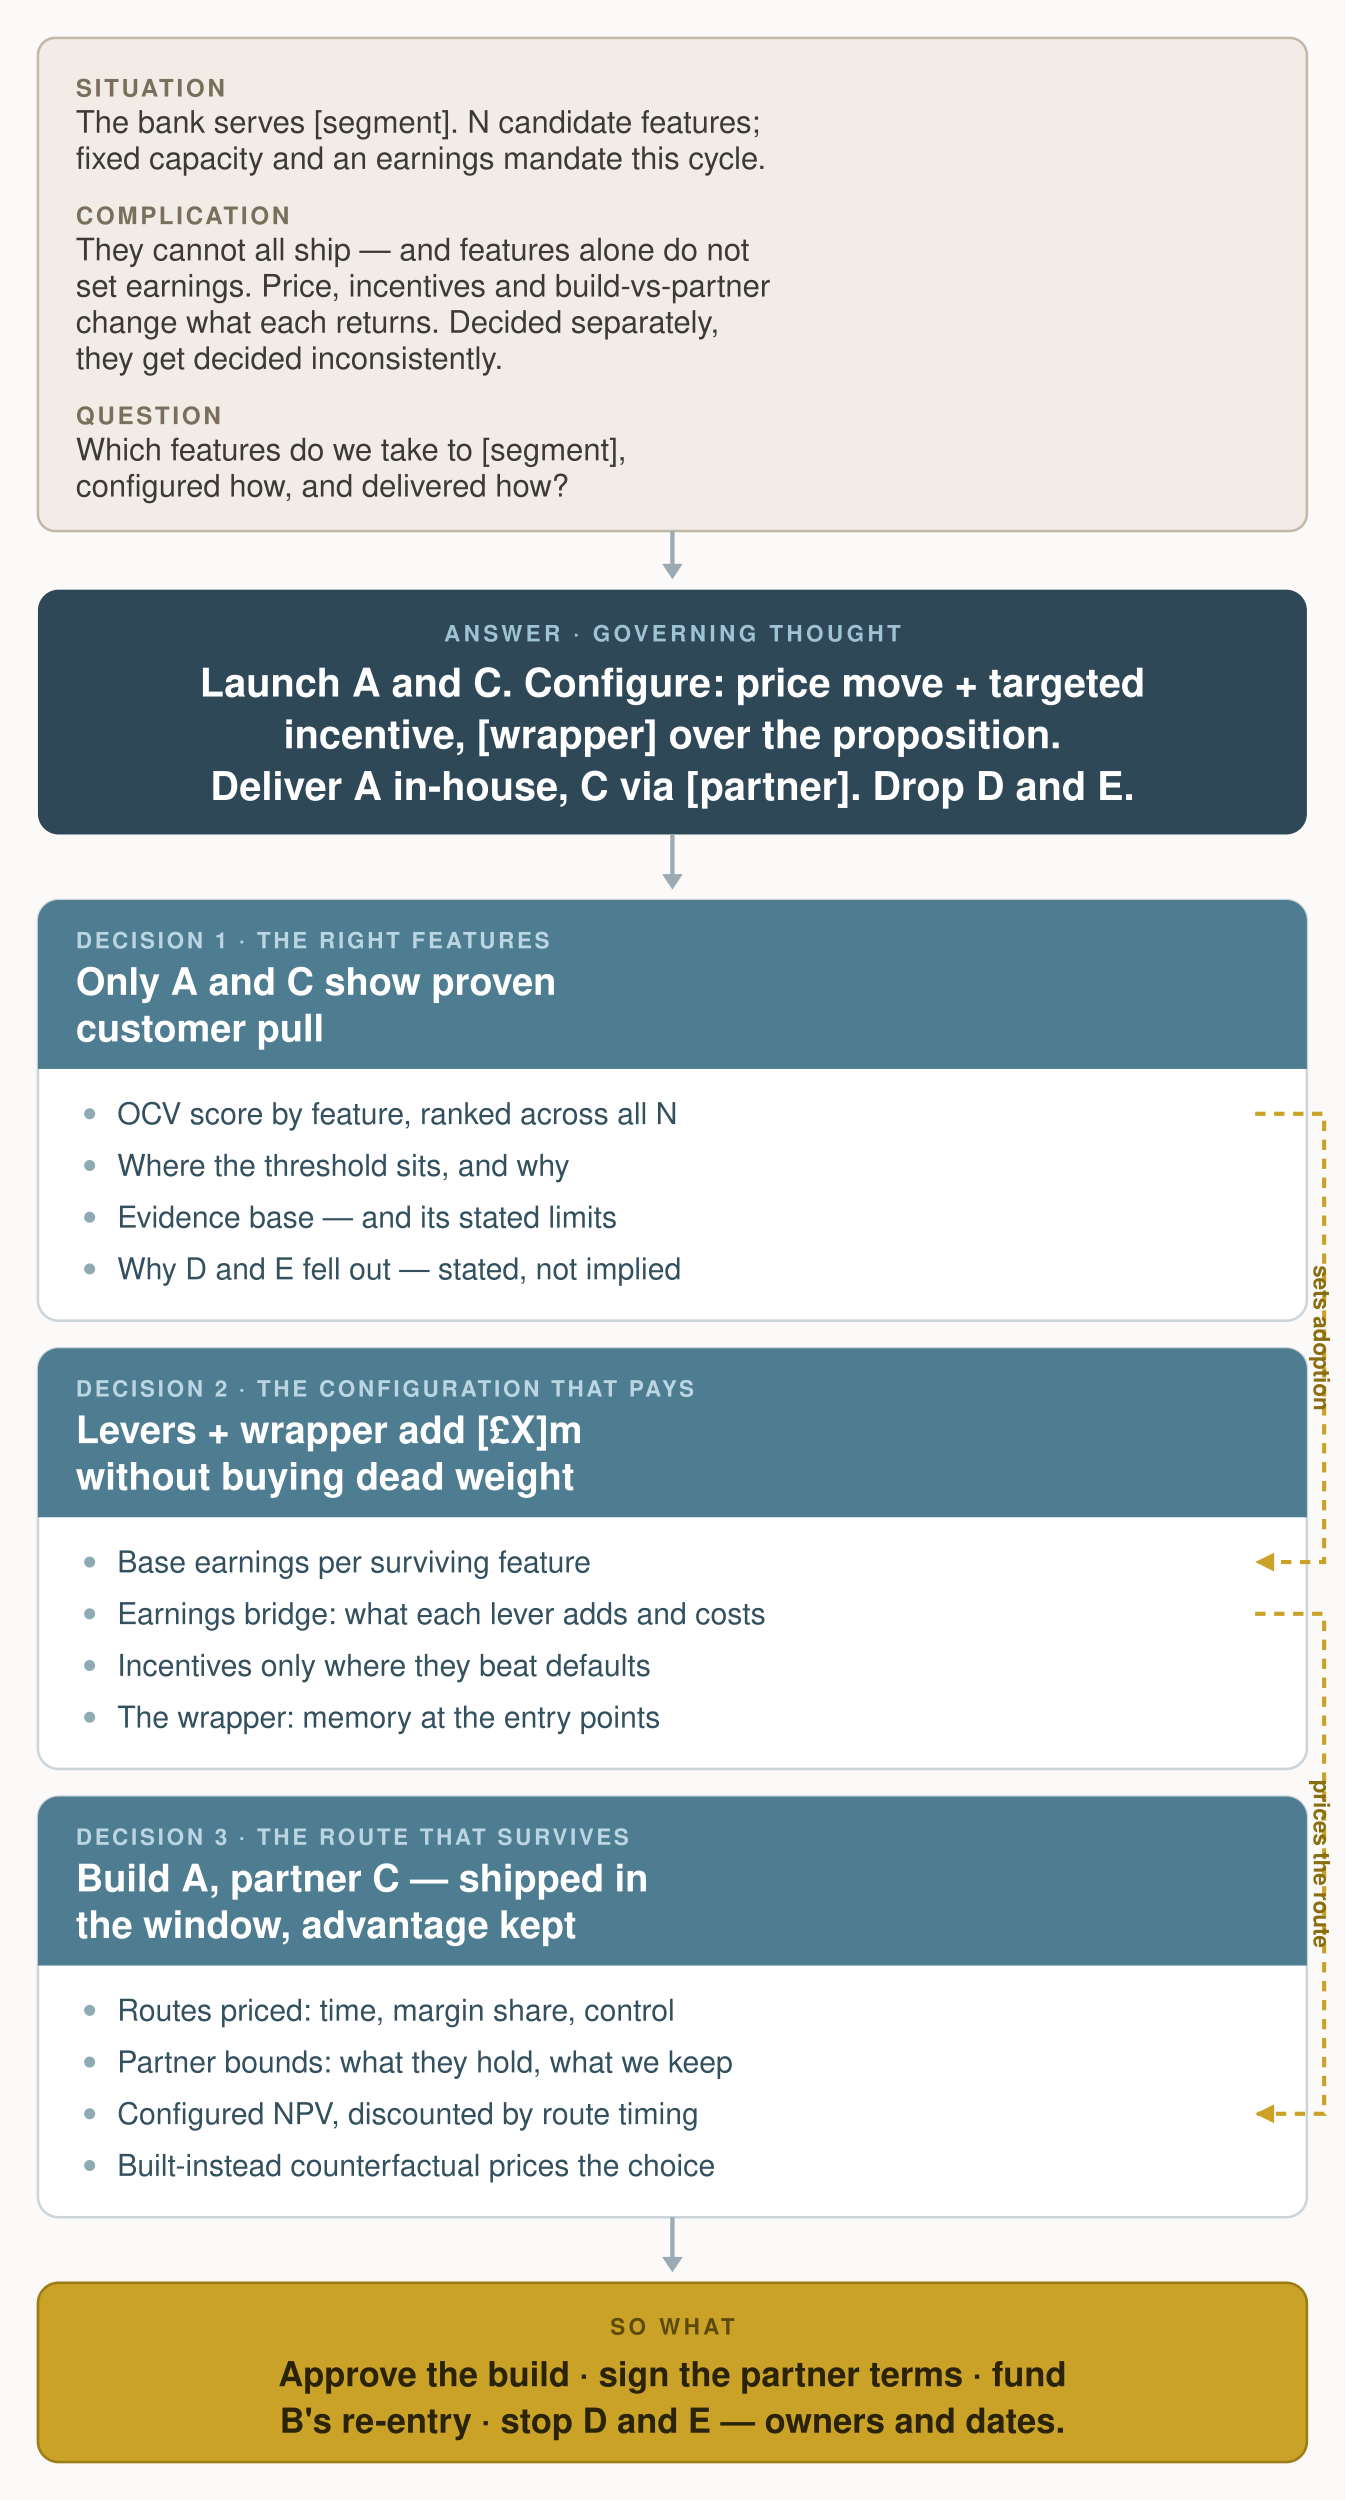
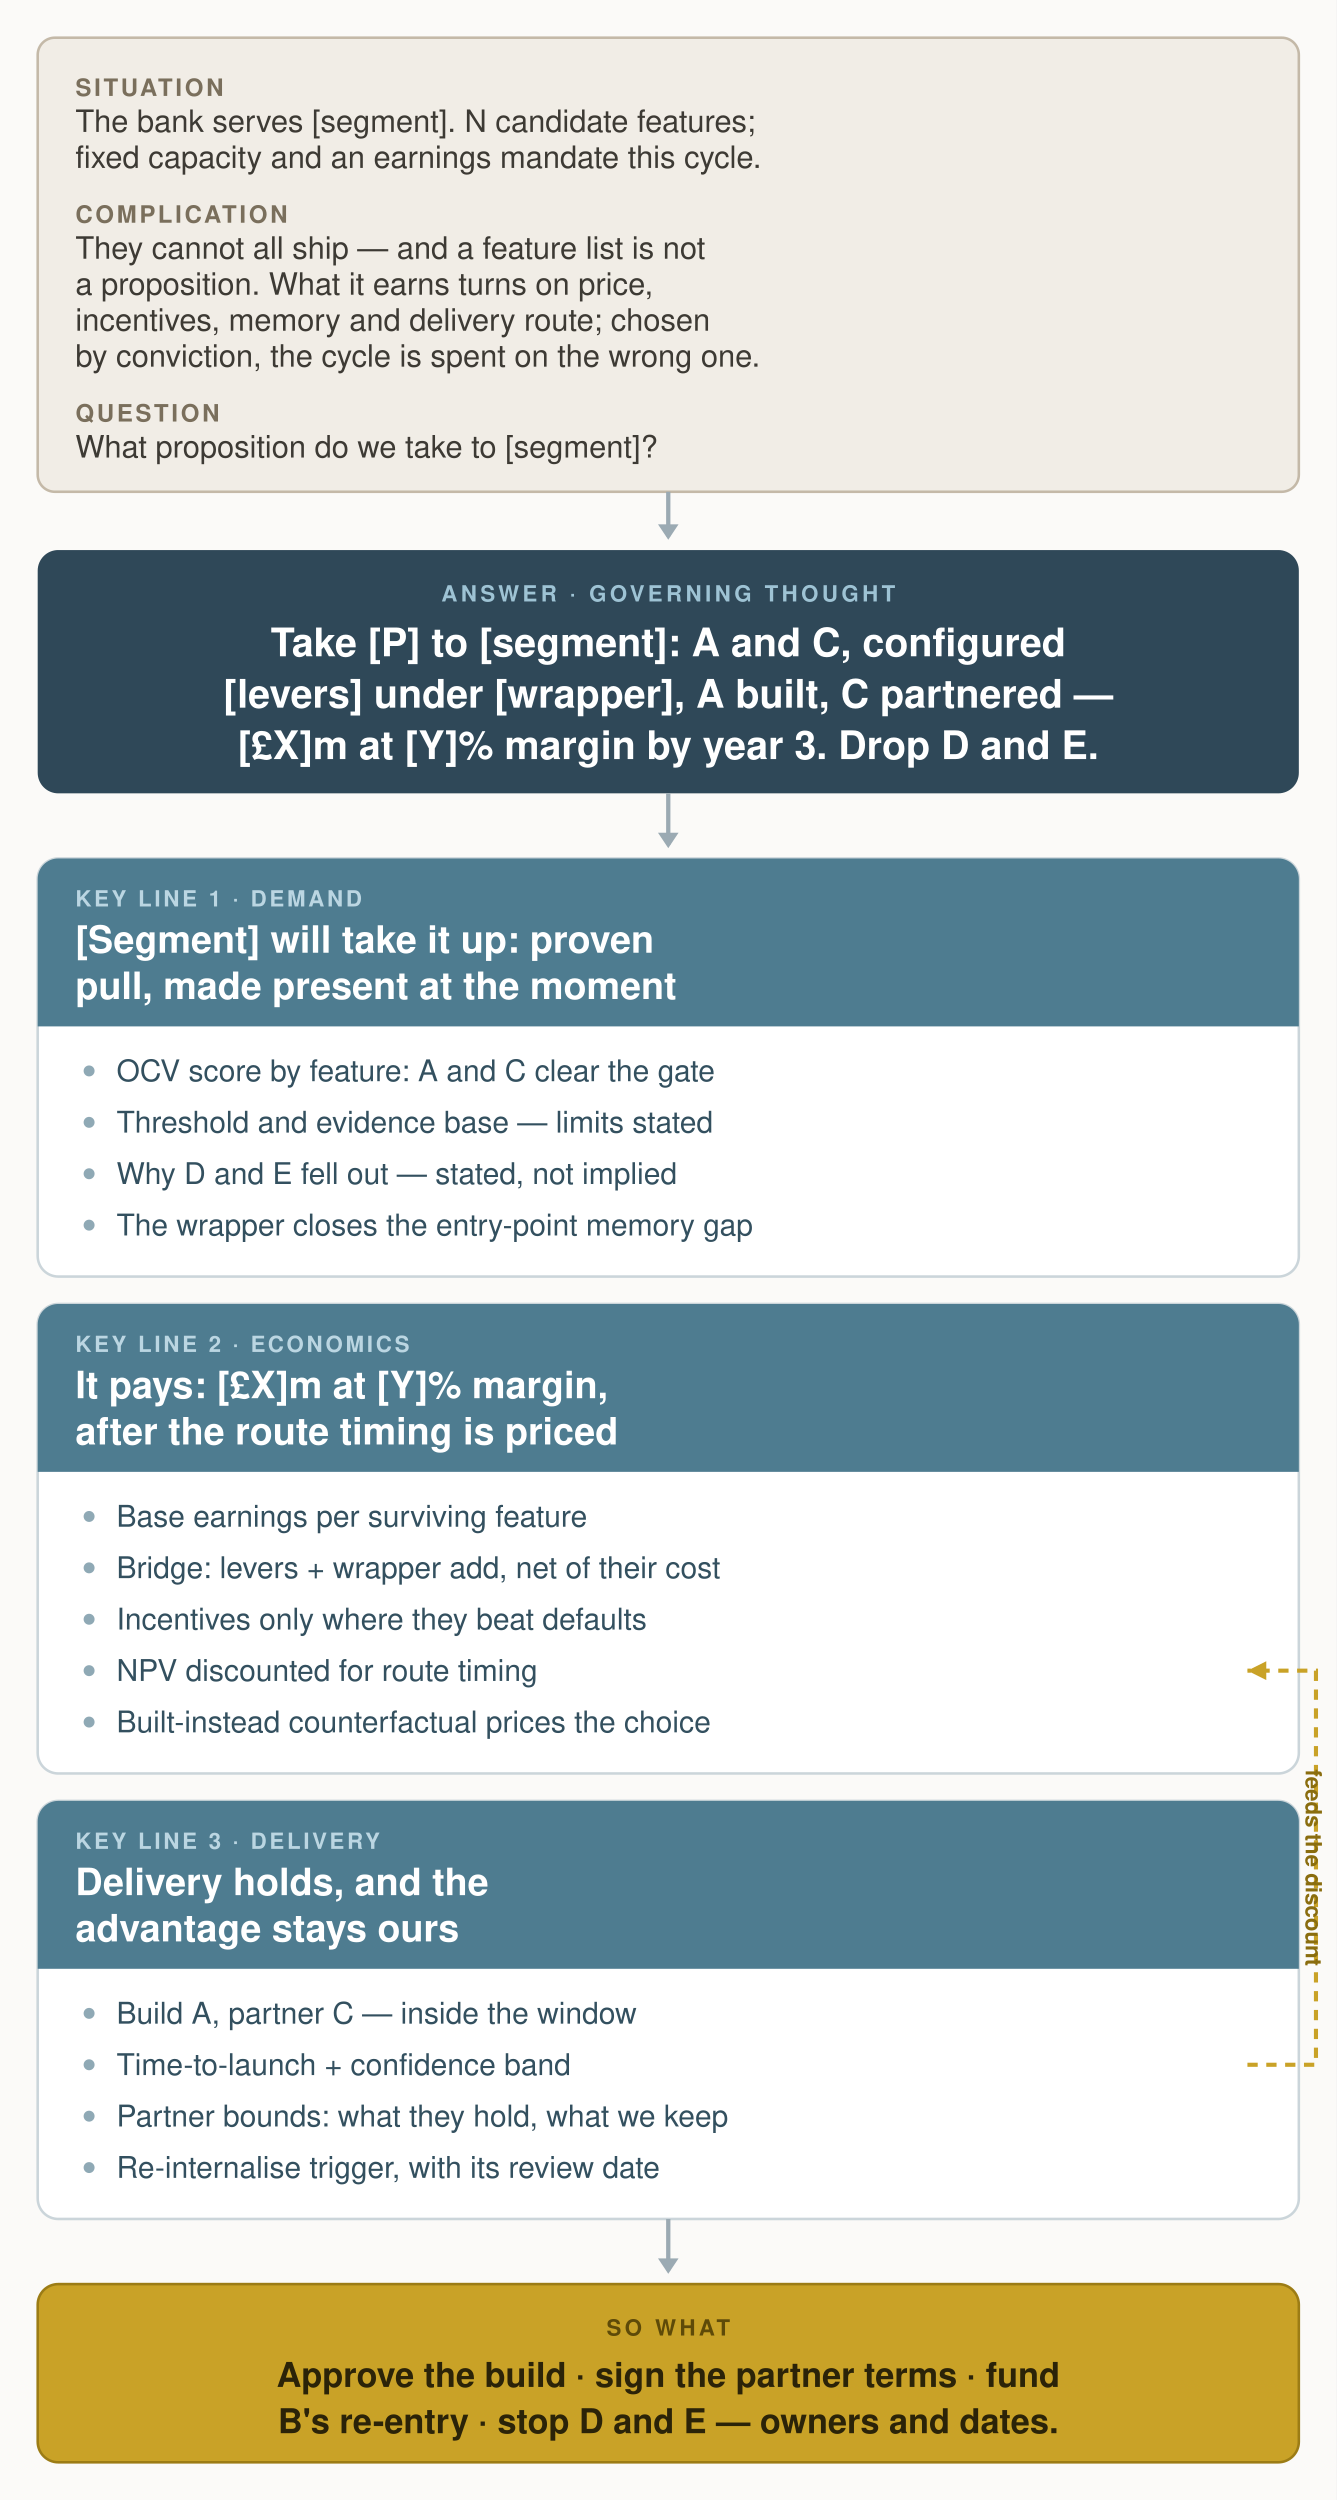
- <svg xmlns="http://www.w3.org/2000/svg" width="780" height="1450" viewBox="0 0 780 1450">
-   <rect width="780" height="1450" fill="#FBFAF8" />
-   <rect x="22" y="22" width="736" height="286" rx="10" fill="#F1EDE6" stroke="#C4B9A8" stroke-width="1.5" />
+ <svg xmlns="http://www.w3.org/2000/svg" width="780" height="1459" viewBox="0 0 780 1459">
+   <rect width="780" height="1459" fill="#FBFAF8" />
+   <rect x="22" y="22" width="736" height="265" rx="10" fill="#F1EDE6" stroke="#C4B9A8" stroke-width="1.5" />
  <text x="44" y="56" font-family="Helvetica Neue,Helvetica,Arial,sans-serif" font-size="14" font-weight="700" fill="#7A6F5C" text-anchor="start" letter-spacing="1.6">SITUATION</text>
  <text x="44" y="77" font-family="Helvetica Neue,Helvetica,Arial,sans-serif" font-size="18" font-weight="400" fill="#3D3A34" text-anchor="start" letter-spacing="0">The bank serves [segment]. N candidate features;</text>
  <text x="44" y="98" font-family="Helvetica Neue,Helvetica,Arial,sans-serif" font-size="18" font-weight="400" fill="#3D3A34" text-anchor="start" letter-spacing="0">fixed capacity and an earnings mandate this cycle.</text>
  <text x="44" y="130" font-family="Helvetica Neue,Helvetica,Arial,sans-serif" font-size="14" font-weight="700" fill="#7A6F5C" text-anchor="start" letter-spacing="1.6">COMPLICATION</text>
-   <text x="44" y="151" font-family="Helvetica Neue,Helvetica,Arial,sans-serif" font-size="18" font-weight="400" fill="#3D3A34" text-anchor="start" letter-spacing="0">They cannot all ship — and features alone do not</text>
-   <text x="44" y="172" font-family="Helvetica Neue,Helvetica,Arial,sans-serif" font-size="18" font-weight="400" fill="#3D3A34" text-anchor="start" letter-spacing="0">set earnings. Price, incentives and build-vs-partner</text>
-   <text x="44" y="193" font-family="Helvetica Neue,Helvetica,Arial,sans-serif" font-size="18" font-weight="400" fill="#3D3A34" text-anchor="start" letter-spacing="0">change what each returns. Decided separately,</text>
-   <text x="44" y="214" font-family="Helvetica Neue,Helvetica,Arial,sans-serif" font-size="18" font-weight="400" fill="#3D3A34" text-anchor="start" letter-spacing="0">they get decided inconsistently.</text>
+   <text x="44" y="151" font-family="Helvetica Neue,Helvetica,Arial,sans-serif" font-size="18" font-weight="400" fill="#3D3A34" text-anchor="start" letter-spacing="0">They cannot all ship — and a feature list is not</text>
+   <text x="44" y="172" font-family="Helvetica Neue,Helvetica,Arial,sans-serif" font-size="18" font-weight="400" fill="#3D3A34" text-anchor="start" letter-spacing="0">a proposition. What it earns turns on price,</text>
+   <text x="44" y="193" font-family="Helvetica Neue,Helvetica,Arial,sans-serif" font-size="18" font-weight="400" fill="#3D3A34" text-anchor="start" letter-spacing="0">incentives, memory and delivery route; chosen</text>
+   <text x="44" y="214" font-family="Helvetica Neue,Helvetica,Arial,sans-serif" font-size="18" font-weight="400" fill="#3D3A34" text-anchor="start" letter-spacing="0">by conviction, the cycle is spent on the wrong one.</text>
  <text x="44" y="246" font-family="Helvetica Neue,Helvetica,Arial,sans-serif" font-size="14" font-weight="700" fill="#7A6F5C" text-anchor="start" letter-spacing="1.6">QUESTION</text>
-   <text x="44" y="267" font-family="Helvetica Neue,Helvetica,Arial,sans-serif" font-size="18" font-weight="400" fill="#3D3A34" text-anchor="start" letter-spacing="0">Which features do we take to [segment],</text>
-   <text x="44" y="288" font-family="Helvetica Neue,Helvetica,Arial,sans-serif" font-size="18" font-weight="400" fill="#3D3A34" text-anchor="start" letter-spacing="0">configured how, and delivered how?</text>
-   <line x1="390.0" y1="308" x2="390.0" y2="334" stroke="#9BAAB3" stroke-width="2.5" />
-   <polygon points="384.0,327 396.0,327 390.0,336" fill="#9BAAB3" />
-   <rect x="22" y="342" width="736" height="142" rx="12" fill="#2F4858" />
-   <text x="390.0" y="372" font-family="Helvetica Neue,Helvetica,Arial,sans-serif" font-size="13" font-weight="700" fill="#9EC3D4" text-anchor="middle" letter-spacing="2">ANSWER  ·  GOVERNING THOUGHT</text>
-   <text x="390.0" y="404" font-family="Helvetica Neue,Helvetica,Arial,sans-serif" font-size="23" font-weight="600" fill="#FFFFFF" text-anchor="middle" letter-spacing="0">Launch A and C. Configure: price move + targeted</text>
-   <text x="390.0" y="434" font-family="Helvetica Neue,Helvetica,Arial,sans-serif" font-size="23" font-weight="600" fill="#FFFFFF" text-anchor="middle" letter-spacing="0">incentive, [wrapper] over the proposition.</text>
-   <text x="390.0" y="464" font-family="Helvetica Neue,Helvetica,Arial,sans-serif" font-size="23" font-weight="600" fill="#FFFFFF" text-anchor="middle" letter-spacing="0">Deliver A in-house, C via [partner]. Drop D and E.</text>
-   <line x1="390.0" y1="484" x2="390.0" y2="514" stroke="#9BAAB3" stroke-width="2.5" />
-   <polygon points="384.0,507 396.0,507 390.0,516" fill="#9BAAB3" />
-   <rect x="22" y="522" width="736" height="244" rx="12" fill="#FFFFFF" stroke="#CBD5DA" stroke-width="1.5" />
-   <path d="M 22 534 a12,12 0 0 1 12,-12 h 712 a12,12 0 0 1 12,12 v 86 h -736 z" fill="#4E7C90" />
-   <text x="44" y="550" font-family="Helvetica Neue,Helvetica,Arial,sans-serif" font-size="13" font-weight="700" fill="#BBD6E2" text-anchor="start" letter-spacing="1.6">DECISION 1 · THE RIGHT FEATURES</text>
-   <text x="44" y="577" font-family="Helvetica Neue,Helvetica,Arial,sans-serif" font-size="22" font-weight="600" fill="#FFFFFF" text-anchor="start" letter-spacing="0">Only A and C show proven</text>
-   <text x="44" y="604" font-family="Helvetica Neue,Helvetica,Arial,sans-serif" font-size="22" font-weight="600" fill="#FFFFFF" text-anchor="start" letter-spacing="0">customer pull</text>
-   <circle cx="52" cy="646" r="3.2" fill="#8FA9B5" />
-   <text x="68" y="652" font-family="Helvetica Neue,Helvetica,Arial,sans-serif" font-size="17.5" font-weight="400" fill="#33505F" text-anchor="start" letter-spacing="0">OCV score by feature, ranked across all N</text>
-   <circle cx="52" cy="676" r="3.2" fill="#8FA9B5" />
-   <text x="68" y="682" font-family="Helvetica Neue,Helvetica,Arial,sans-serif" font-size="17.5" font-weight="400" fill="#33505F" text-anchor="start" letter-spacing="0">Where the threshold sits, and why</text>
-   <circle cx="52" cy="706" r="3.2" fill="#8FA9B5" />
-   <text x="68" y="712" font-family="Helvetica Neue,Helvetica,Arial,sans-serif" font-size="17.5" font-weight="400" fill="#33505F" text-anchor="start" letter-spacing="0">Evidence base — and its stated limits</text>
-   <circle cx="52" cy="736" r="3.2" fill="#8FA9B5" />
-   <text x="68" y="742" font-family="Helvetica Neue,Helvetica,Arial,sans-serif" font-size="17.5" font-weight="400" fill="#33505F" text-anchor="start" letter-spacing="0">Why D and E fell out — stated, not implied</text>
-   <rect x="22" y="782" width="736" height="244" rx="12" fill="#FFFFFF" stroke="#CBD5DA" stroke-width="1.5" />
-   <path d="M 22 794 a12,12 0 0 1 12,-12 h 712 a12,12 0 0 1 12,12 v 86 h -736 z" fill="#4E7C90" />
-   <text x="44" y="810" font-family="Helvetica Neue,Helvetica,Arial,sans-serif" font-size="13" font-weight="700" fill="#BBD6E2" text-anchor="start" letter-spacing="1.6">DECISION 2 · THE CONFIGURATION THAT PAYS</text>
-   <text x="44" y="837" font-family="Helvetica Neue,Helvetica,Arial,sans-serif" font-size="22" font-weight="600" fill="#FFFFFF" text-anchor="start" letter-spacing="0">Levers + wrapper add [£X]m</text>
-   <text x="44" y="864" font-family="Helvetica Neue,Helvetica,Arial,sans-serif" font-size="22" font-weight="600" fill="#FFFFFF" text-anchor="start" letter-spacing="0">without buying dead weight</text>
-   <circle cx="52" cy="906" r="3.2" fill="#8FA9B5" />
-   <text x="68" y="912" font-family="Helvetica Neue,Helvetica,Arial,sans-serif" font-size="17.5" font-weight="400" fill="#33505F" text-anchor="start" letter-spacing="0">Base earnings per surviving feature</text>
-   <circle cx="52" cy="936" r="3.2" fill="#8FA9B5" />
-   <text x="68" y="942" font-family="Helvetica Neue,Helvetica,Arial,sans-serif" font-size="17.5" font-weight="400" fill="#33505F" text-anchor="start" letter-spacing="0">Earnings bridge: what each lever adds and costs</text>
-   <circle cx="52" cy="966" r="3.2" fill="#8FA9B5" />
-   <text x="68" y="972" font-family="Helvetica Neue,Helvetica,Arial,sans-serif" font-size="17.5" font-weight="400" fill="#33505F" text-anchor="start" letter-spacing="0">Incentives only where they beat defaults</text>
-   <circle cx="52" cy="996" r="3.2" fill="#8FA9B5" />
-   <text x="68" y="1002" font-family="Helvetica Neue,Helvetica,Arial,sans-serif" font-size="17.5" font-weight="400" fill="#33505F" text-anchor="start" letter-spacing="0">The wrapper: memory at the entry points</text>
-   <rect x="22" y="1042" width="736" height="244" rx="12" fill="#FFFFFF" stroke="#CBD5DA" stroke-width="1.5" />
-   <path d="M 22 1054 a12,12 0 0 1 12,-12 h 712 a12,12 0 0 1 12,12 v 86 h -736 z" fill="#4E7C90" />
-   <text x="44" y="1070" font-family="Helvetica Neue,Helvetica,Arial,sans-serif" font-size="13" font-weight="700" fill="#BBD6E2" text-anchor="start" letter-spacing="1.6">DECISION 3 · THE ROUTE THAT SURVIVES</text>
-   <text x="44" y="1097" font-family="Helvetica Neue,Helvetica,Arial,sans-serif" font-size="22" font-weight="600" fill="#FFFFFF" text-anchor="start" letter-spacing="0">Build A, partner C — shipped in</text>
-   <text x="44" y="1124" font-family="Helvetica Neue,Helvetica,Arial,sans-serif" font-size="22" font-weight="600" fill="#FFFFFF" text-anchor="start" letter-spacing="0">the window, advantage kept</text>
-   <circle cx="52" cy="1166" r="3.2" fill="#8FA9B5" />
-   <text x="68" y="1172" font-family="Helvetica Neue,Helvetica,Arial,sans-serif" font-size="17.5" font-weight="400" fill="#33505F" text-anchor="start" letter-spacing="0">Routes priced: time, margin share, control</text>
-   <circle cx="52" cy="1196" r="3.2" fill="#8FA9B5" />
-   <text x="68" y="1202" font-family="Helvetica Neue,Helvetica,Arial,sans-serif" font-size="17.5" font-weight="400" fill="#33505F" text-anchor="start" letter-spacing="0">Partner bounds: what they hold, what we keep</text>
-   <circle cx="52" cy="1226" r="3.2" fill="#8FA9B5" />
-   <text x="68" y="1232" font-family="Helvetica Neue,Helvetica,Arial,sans-serif" font-size="17.5" font-weight="400" fill="#33505F" text-anchor="start" letter-spacing="0">Configured NPV, discounted by route timing</text>
-   <circle cx="52" cy="1256" r="3.2" fill="#8FA9B5" />
-   <text x="68" y="1262" font-family="Helvetica Neue,Helvetica,Arial,sans-serif" font-size="17.5" font-weight="400" fill="#33505F" text-anchor="start" letter-spacing="0">Built-instead counterfactual prices the choice</text>
-   <path d="M 728 646 H 768 V 906 H 728" fill="none" stroke="#C9A227" stroke-width="2.4" stroke-dasharray="6 5" />
-   <polygon points="728,906 739,900.5 739,911.5" fill="#C9A227" />
-   <text x="762" y="776.0" font-family="Helvetica Neue,Helvetica,Arial,sans-serif" font-size="13" font-weight="700" fill="#8A6D0F" text-anchor="middle" transform="rotate(90 762 776.0)">sets adoption</text>
-   <path d="M 728 936 H 768 V 1226 H 728" fill="none" stroke="#C9A227" stroke-width="2.4" stroke-dasharray="6 5" />
-   <polygon points="728,1226 739,1220.5 739,1231.5" fill="#C9A227" />
-   <text x="762" y="1081.0" font-family="Helvetica Neue,Helvetica,Arial,sans-serif" font-size="13" font-weight="700" fill="#8A6D0F" text-anchor="middle" transform="rotate(90 762 1081.0)">prices the route</text>
-   <line x1="390.0" y1="1286" x2="390.0" y2="1316" stroke="#9BAAB3" stroke-width="2.5" />
-   <polygon points="384.0,1309 396.0,1309 390.0,1318" fill="#9BAAB3" />
-   <rect x="22" y="1324" width="736" height="104" rx="12" fill="#C9A227" stroke="#9C7C15" stroke-width="1.5" />
-   <text x="390.0" y="1354" font-family="Helvetica Neue,Helvetica,Arial,sans-serif" font-size="13" font-weight="700" fill="#5E4A08" text-anchor="middle" letter-spacing="2">SO WHAT</text>
-   <text x="390.0" y="1384" font-family="Helvetica Neue,Helvetica,Arial,sans-serif" font-size="20" font-weight="600" fill="#2B2308" text-anchor="middle" letter-spacing="0">Approve the build · sign the partner terms · fund</text>
-   <text x="390.0" y="1411" font-family="Helvetica Neue,Helvetica,Arial,sans-serif" font-size="20" font-weight="600" fill="#2B2308" text-anchor="middle" letter-spacing="0">B's re-entry · stop D and E — owners and dates.</text>
+   <text x="44" y="267" font-family="Helvetica Neue,Helvetica,Arial,sans-serif" font-size="18" font-weight="400" fill="#3D3A34" text-anchor="start" letter-spacing="0">What proposition do we take to [segment]?</text>
+   <line x1="390.0" y1="287" x2="390.0" y2="313" stroke="#9BAAB3" stroke-width="2.5" />
+   <polygon points="384.0,306 396.0,306 390.0,315" fill="#9BAAB3" />
+   <rect x="22" y="321" width="736" height="142" rx="12" fill="#2F4858" />
+   <text x="390.0" y="351" font-family="Helvetica Neue,Helvetica,Arial,sans-serif" font-size="13" font-weight="700" fill="#9EC3D4" text-anchor="middle" letter-spacing="2">ANSWER  ·  GOVERNING THOUGHT</text>
+   <text x="390.0" y="383" font-family="Helvetica Neue,Helvetica,Arial,sans-serif" font-size="23" font-weight="600" fill="#FFFFFF" text-anchor="middle" letter-spacing="0">Take [P] to [segment]: A and C, configured</text>
+   <text x="390.0" y="413" font-family="Helvetica Neue,Helvetica,Arial,sans-serif" font-size="23" font-weight="600" fill="#FFFFFF" text-anchor="middle" letter-spacing="0">[levers] under [wrapper], A built, C partnered —</text>
+   <text x="390.0" y="443" font-family="Helvetica Neue,Helvetica,Arial,sans-serif" font-size="23" font-weight="600" fill="#FFFFFF" text-anchor="middle" letter-spacing="0">[£X]m at [Y]% margin by year 3. Drop D and E.</text>
+   <line x1="390.0" y1="463" x2="390.0" y2="493" stroke="#9BAAB3" stroke-width="2.5" />
+   <polygon points="384.0,486 396.0,486 390.0,495" fill="#9BAAB3" />
+   <rect x="22" y="501" width="736" height="244" rx="12" fill="#FFFFFF" stroke="#CBD5DA" stroke-width="1.5" />
+   <path d="M 22 513 a12,12 0 0 1 12,-12 h 712 a12,12 0 0 1 12,12 v 86 h -736 z" fill="#4E7C90" />
+   <text x="44" y="529" font-family="Helvetica Neue,Helvetica,Arial,sans-serif" font-size="13" font-weight="700" fill="#BBD6E2" text-anchor="start" letter-spacing="1.6">KEY LINE 1 · DEMAND</text>
+   <text x="44" y="556" font-family="Helvetica Neue,Helvetica,Arial,sans-serif" font-size="22" font-weight="600" fill="#FFFFFF" text-anchor="start" letter-spacing="0">[Segment] will take it up: proven</text>
+   <text x="44" y="583" font-family="Helvetica Neue,Helvetica,Arial,sans-serif" font-size="22" font-weight="600" fill="#FFFFFF" text-anchor="start" letter-spacing="0">pull, made present at the moment</text>
+   <circle cx="52" cy="625" r="3.2" fill="#8FA9B5" />
+   <text x="68" y="631" font-family="Helvetica Neue,Helvetica,Arial,sans-serif" font-size="17.5" font-weight="400" fill="#33505F" text-anchor="start" letter-spacing="0">OCV score by feature: A and C clear the gate</text>
+   <circle cx="52" cy="655" r="3.2" fill="#8FA9B5" />
+   <text x="68" y="661" font-family="Helvetica Neue,Helvetica,Arial,sans-serif" font-size="17.5" font-weight="400" fill="#33505F" text-anchor="start" letter-spacing="0">Threshold and evidence base — limits stated</text>
+   <circle cx="52" cy="685" r="3.2" fill="#8FA9B5" />
+   <text x="68" y="691" font-family="Helvetica Neue,Helvetica,Arial,sans-serif" font-size="17.5" font-weight="400" fill="#33505F" text-anchor="start" letter-spacing="0">Why D and E fell out — stated, not implied</text>
+   <circle cx="52" cy="715" r="3.2" fill="#8FA9B5" />
+   <text x="68" y="721" font-family="Helvetica Neue,Helvetica,Arial,sans-serif" font-size="17.5" font-weight="400" fill="#33505F" text-anchor="start" letter-spacing="0">The wrapper closes the entry-point memory gap</text>
+   <rect x="22" y="761" width="736" height="274" rx="12" fill="#FFFFFF" stroke="#CBD5DA" stroke-width="1.5" />
+   <path d="M 22 773 a12,12 0 0 1 12,-12 h 712 a12,12 0 0 1 12,12 v 86 h -736 z" fill="#4E7C90" />
+   <text x="44" y="789" font-family="Helvetica Neue,Helvetica,Arial,sans-serif" font-size="13" font-weight="700" fill="#BBD6E2" text-anchor="start" letter-spacing="1.6">KEY LINE 2 · ECONOMICS</text>
+   <text x="44" y="816" font-family="Helvetica Neue,Helvetica,Arial,sans-serif" font-size="22" font-weight="600" fill="#FFFFFF" text-anchor="start" letter-spacing="0">It pays: [£X]m at [Y]% margin,</text>
+   <text x="44" y="843" font-family="Helvetica Neue,Helvetica,Arial,sans-serif" font-size="22" font-weight="600" fill="#FFFFFF" text-anchor="start" letter-spacing="0">after the route timing is priced</text>
+   <circle cx="52" cy="885" r="3.2" fill="#8FA9B5" />
+   <text x="68" y="891" font-family="Helvetica Neue,Helvetica,Arial,sans-serif" font-size="17.5" font-weight="400" fill="#33505F" text-anchor="start" letter-spacing="0">Base earnings per surviving feature</text>
+   <circle cx="52" cy="915" r="3.2" fill="#8FA9B5" />
+   <text x="68" y="921" font-family="Helvetica Neue,Helvetica,Arial,sans-serif" font-size="17.5" font-weight="400" fill="#33505F" text-anchor="start" letter-spacing="0">Bridge: levers + wrapper add, net of their cost</text>
+   <circle cx="52" cy="945" r="3.2" fill="#8FA9B5" />
+   <text x="68" y="951" font-family="Helvetica Neue,Helvetica,Arial,sans-serif" font-size="17.5" font-weight="400" fill="#33505F" text-anchor="start" letter-spacing="0">Incentives only where they beat defaults</text>
+   <circle cx="52" cy="975" r="3.2" fill="#8FA9B5" />
+   <text x="68" y="981" font-family="Helvetica Neue,Helvetica,Arial,sans-serif" font-size="17.5" font-weight="400" fill="#33505F" text-anchor="start" letter-spacing="0">NPV discounted for route timing</text>
+   <circle cx="52" cy="1005" r="3.2" fill="#8FA9B5" />
+   <text x="68" y="1011" font-family="Helvetica Neue,Helvetica,Arial,sans-serif" font-size="17.5" font-weight="400" fill="#33505F" text-anchor="start" letter-spacing="0">Built-instead counterfactual prices the choice</text>
+   <rect x="22" y="1051" width="736" height="244" rx="12" fill="#FFFFFF" stroke="#CBD5DA" stroke-width="1.5" />
+   <path d="M 22 1063 a12,12 0 0 1 12,-12 h 712 a12,12 0 0 1 12,12 v 86 h -736 z" fill="#4E7C90" />
+   <text x="44" y="1079" font-family="Helvetica Neue,Helvetica,Arial,sans-serif" font-size="13" font-weight="700" fill="#BBD6E2" text-anchor="start" letter-spacing="1.6">KEY LINE 3 · DELIVERY</text>
+   <text x="44" y="1106" font-family="Helvetica Neue,Helvetica,Arial,sans-serif" font-size="22" font-weight="600" fill="#FFFFFF" text-anchor="start" letter-spacing="0">Delivery holds, and the</text>
+   <text x="44" y="1133" font-family="Helvetica Neue,Helvetica,Arial,sans-serif" font-size="22" font-weight="600" fill="#FFFFFF" text-anchor="start" letter-spacing="0">advantage stays ours</text>
+   <circle cx="52" cy="1175" r="3.2" fill="#8FA9B5" />
+   <text x="68" y="1181" font-family="Helvetica Neue,Helvetica,Arial,sans-serif" font-size="17.5" font-weight="400" fill="#33505F" text-anchor="start" letter-spacing="0">Build A, partner C — inside the window</text>
+   <circle cx="52" cy="1205" r="3.2" fill="#8FA9B5" />
+   <text x="68" y="1211" font-family="Helvetica Neue,Helvetica,Arial,sans-serif" font-size="17.5" font-weight="400" fill="#33505F" text-anchor="start" letter-spacing="0">Time-to-launch + confidence band</text>
+   <circle cx="52" cy="1235" r="3.2" fill="#8FA9B5" />
+   <text x="68" y="1241" font-family="Helvetica Neue,Helvetica,Arial,sans-serif" font-size="17.5" font-weight="400" fill="#33505F" text-anchor="start" letter-spacing="0">Partner bounds: what they hold, what we keep</text>
+   <circle cx="52" cy="1265" r="3.2" fill="#8FA9B5" />
+   <text x="68" y="1271" font-family="Helvetica Neue,Helvetica,Arial,sans-serif" font-size="17.5" font-weight="400" fill="#33505F" text-anchor="start" letter-spacing="0">Re-internalise trigger, with its review date</text>
+   <path d="M 728 1205 H 768 V 975 H 728" fill="none" stroke="#C9A227" stroke-width="2.4" stroke-dasharray="6 5" />
+   <polygon points="728,975 739,969.5 739,980.5" fill="#C9A227" />
+   <text x="762" y="1090.0" font-family="Helvetica Neue,Helvetica,Arial,sans-serif" font-size="13" font-weight="700" fill="#8A6D0F" text-anchor="middle" transform="rotate(90 762 1090.0)">feeds the discount</text>
+   <line x1="390.0" y1="1295" x2="390.0" y2="1325" stroke="#9BAAB3" stroke-width="2.5" />
+   <polygon points="384.0,1318 396.0,1318 390.0,1327" fill="#9BAAB3" />
+   <rect x="22" y="1333" width="736" height="104" rx="12" fill="#C9A227" stroke="#9C7C15" stroke-width="1.5" />
+   <text x="390.0" y="1363" font-family="Helvetica Neue,Helvetica,Arial,sans-serif" font-size="13" font-weight="700" fill="#5E4A08" text-anchor="middle" letter-spacing="2">SO WHAT</text>
+   <text x="390.0" y="1393" font-family="Helvetica Neue,Helvetica,Arial,sans-serif" font-size="20" font-weight="600" fill="#2B2308" text-anchor="middle" letter-spacing="0">Approve the build · sign the partner terms · fund</text>
+   <text x="390.0" y="1420" font-family="Helvetica Neue,Helvetica,Arial,sans-serif" font-size="20" font-weight="600" fill="#2B2308" text-anchor="middle" letter-spacing="0">B's re-entry · stop D and E — owners and dates.</text>
</svg>
